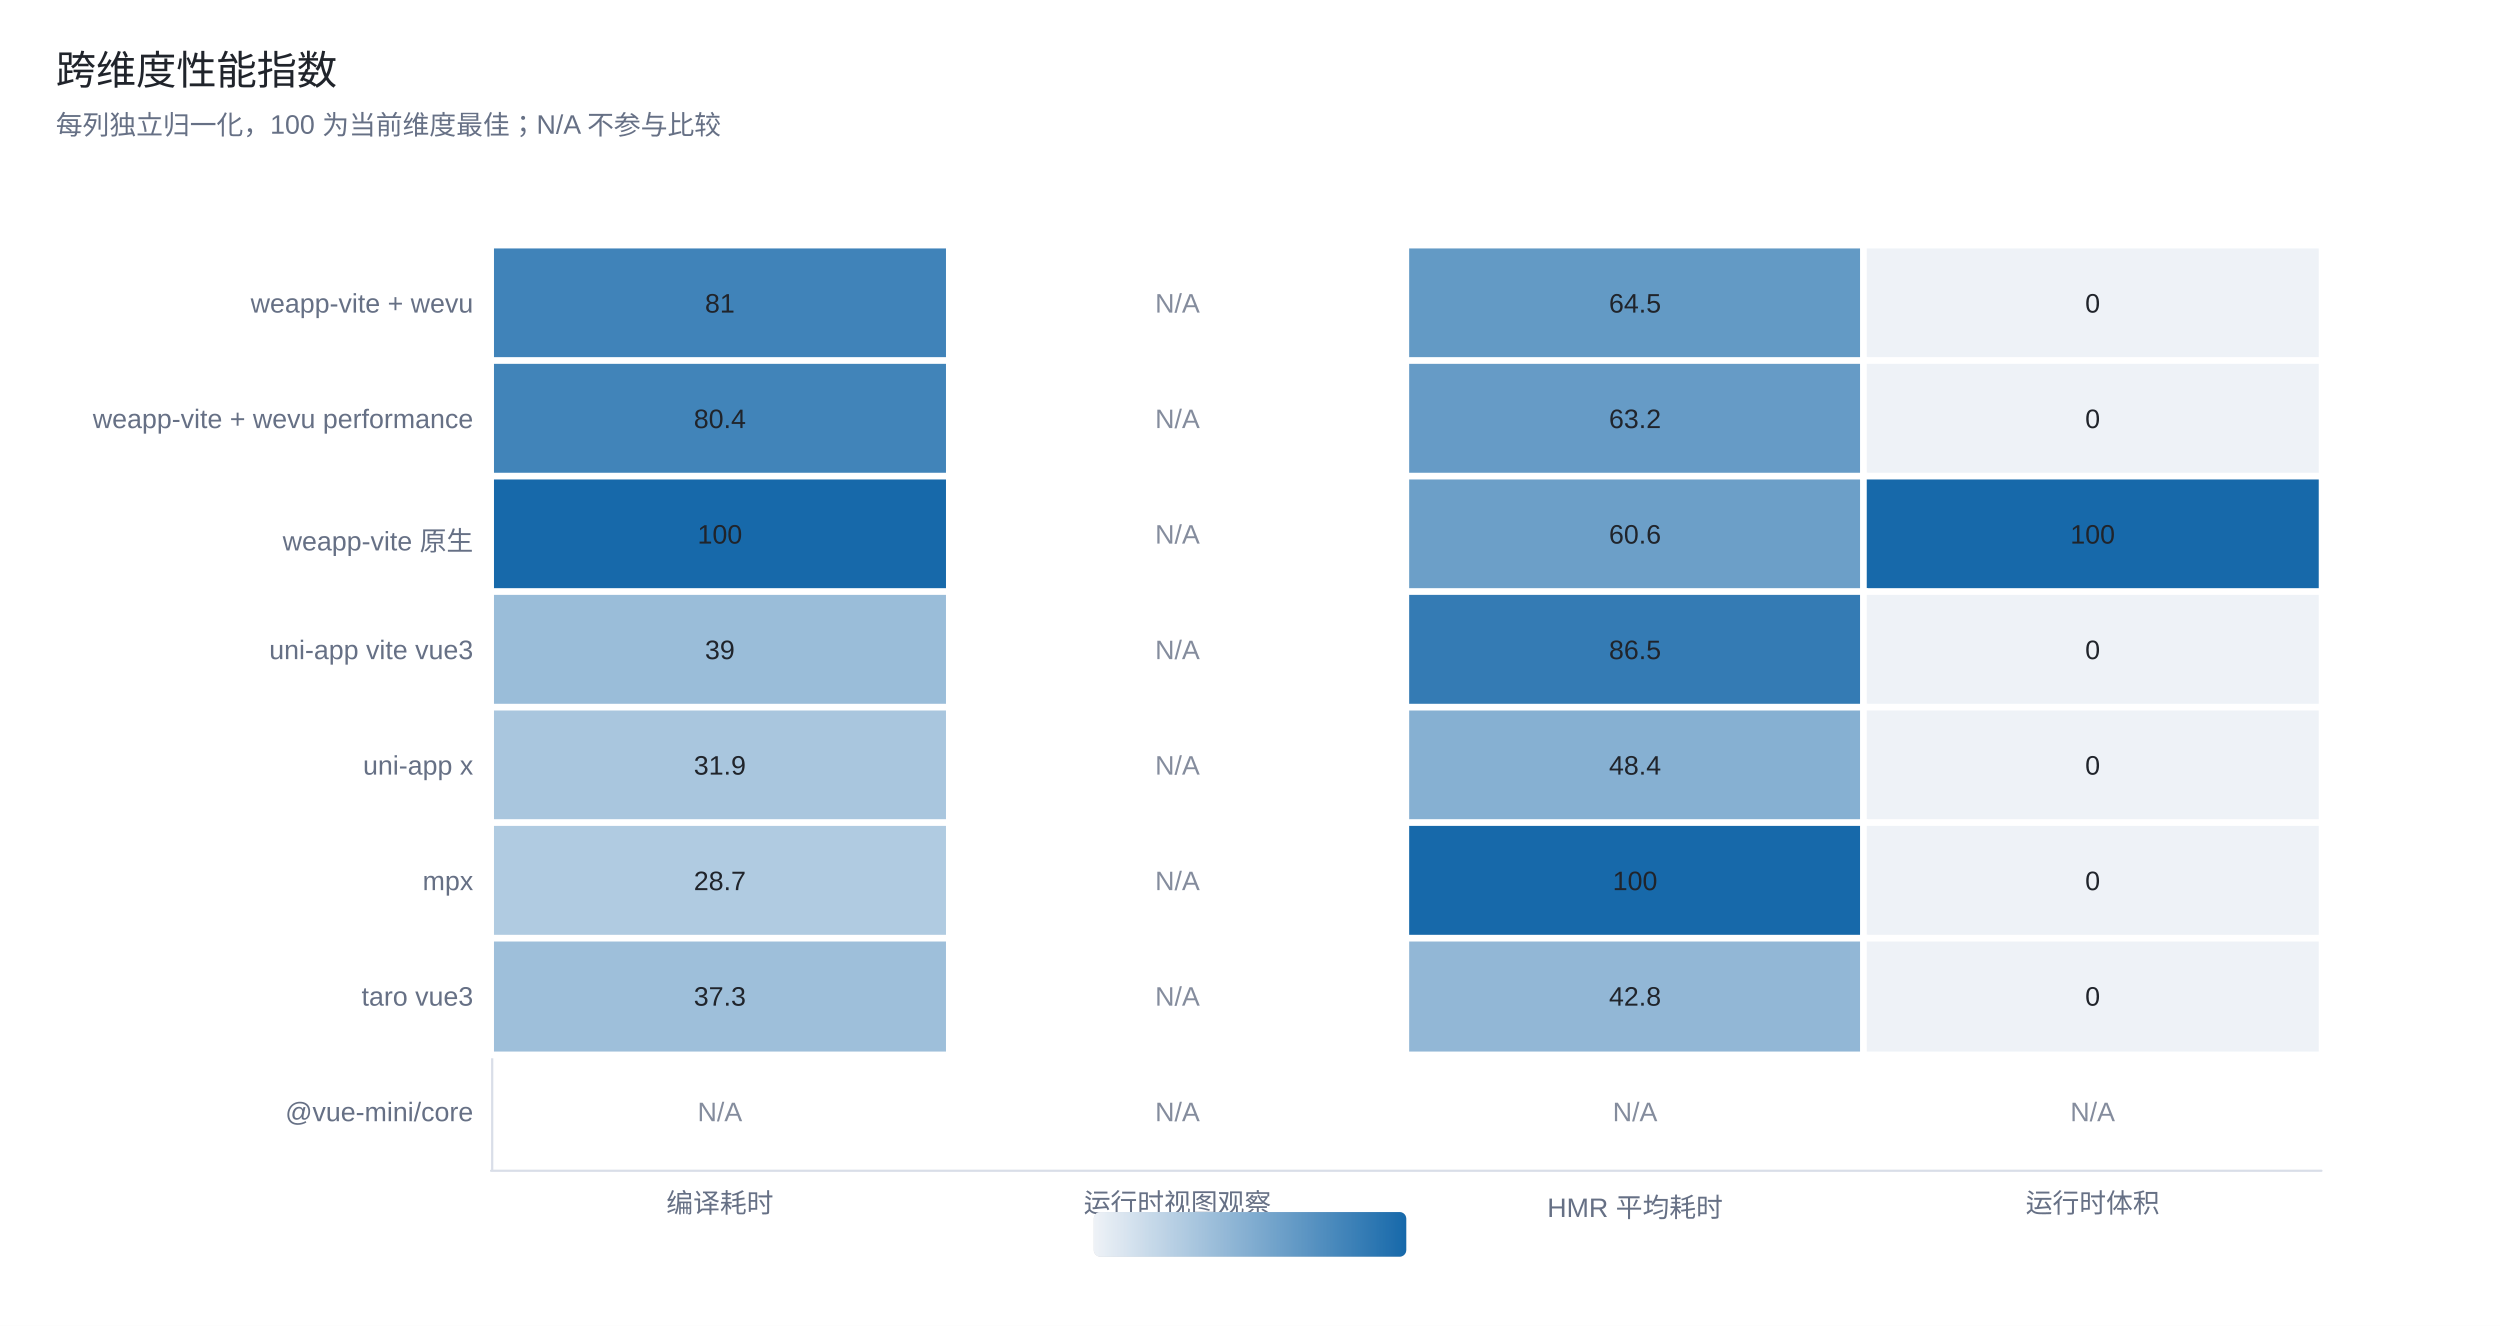
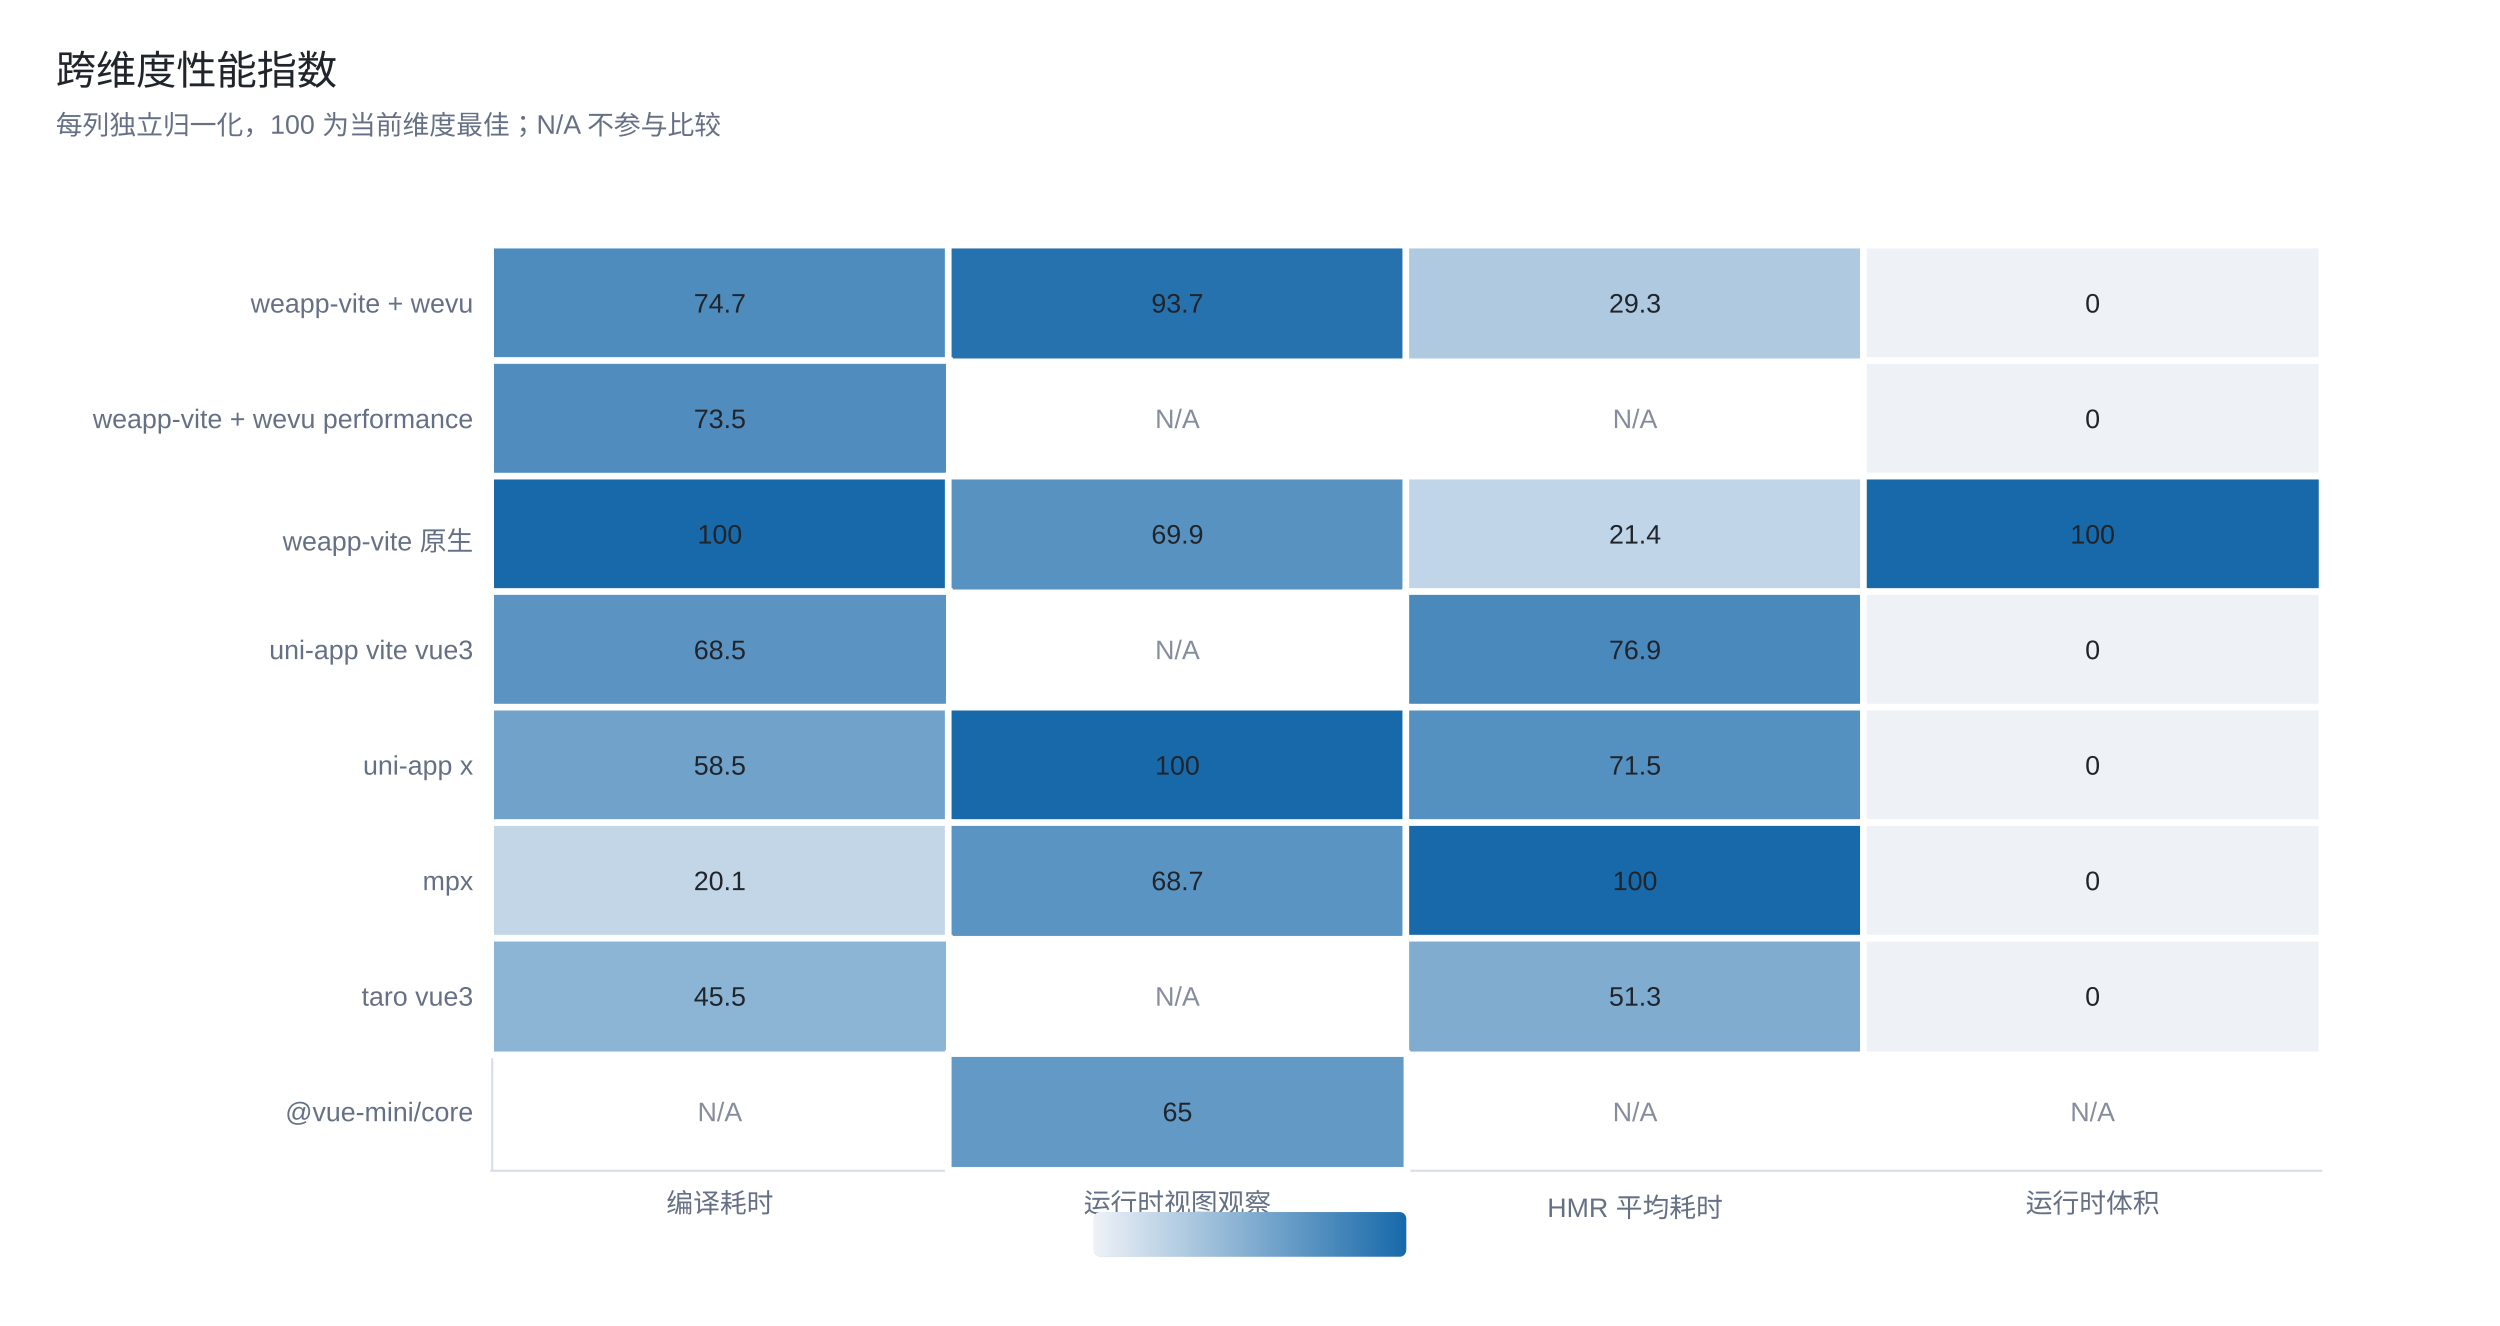
<svg xmlns="http://www.w3.org/2000/svg" role="img" aria-label="跨维度性能指数" width="1120" height="594" version="1.1" baseProfile="full" viewBox="0 0 1120 594">
  <rect width="1120" height="594" x="0" y="0" fill="#ffffff" />
  <path d="M220 161.8l820 0l0 51.8l-820 0Z" fill="#ffffff" />
  <path d="M220 213.5l820 0l0 51.8l-820 0Z" fill="#ffffff" />
  <path d="M220 265.3l820 0l0 51.8l-820 0Z" fill="#ffffff" />
  <path d="M220 317l820 0l0 51.8l-820 0Z" fill="#ffffff" />
  <path d="M220 368.8l820 0l0 51.8l-820 0Z" fill="#ffffff" />
  <path d="M220 420.5l820 0l0 51.8l-820 0Z" fill="#ffffff" />
  <path d="M220 472.3l820 0l0 51.8l-820 0Z" fill="#ffffff" />
  <path d="M220 524l820 0l0 -51.7l-820 0Z" fill="#ffffff" />
  <path d="M220 110l205 0l0 414l-205 0Z" fill="#ffffff" />
  <path d="M425 110l205 0l0 414l-205 0Z" fill="#ffffff" />
  <path d="M630 110l205 0l0 414l-205 0Z" fill="#ffffff" />
  <path d="M835 110l205 0l0 414l-205 0Z" fill="#ffffff" />
  <path d="M220.5 110L220.5 524" fill="none" pointer-events="visible" stroke="#d9dee8" stroke-linecap="round" />
  <path d="M220 524.5L1040 524.5" fill="none" pointer-events="visible" stroke="#d9dee8" stroke-linecap="round" />
  <text dominant-baseline="central" text-anchor="end" style="font-family:Arial, sans-serif;font-size:12px;" xml:space="preserve" transform="translate(212 135.875)" fill="#667085">weapp-vite + wevu</text>
  <text dominant-baseline="central" text-anchor="end" style="font-family:Arial, sans-serif;font-size:12px;" xml:space="preserve" transform="translate(212 187.625)" fill="#667085">weapp-vite + wevu performance</text>
  <text dominant-baseline="central" text-anchor="end" style="font-family:Arial, sans-serif;font-size:12px;" xml:space="preserve" transform="translate(212 239.375)" fill="#667085">weapp-vite 原生</text>
  <text dominant-baseline="central" text-anchor="end" style="font-family:Arial, sans-serif;font-size:12px;" xml:space="preserve" transform="translate(212 291.125)" fill="#667085">uni-app vite vue3</text>
  <text dominant-baseline="central" text-anchor="end" style="font-family:Arial, sans-serif;font-size:12px;" xml:space="preserve" transform="translate(212 342.875)" fill="#667085">uni-app x</text>
  <text dominant-baseline="central" text-anchor="end" style="font-family:Arial, sans-serif;font-size:12px;" transform="translate(212 394.625)" fill="#667085">mpx</text>
  <text dominant-baseline="central" text-anchor="end" style="font-family:Arial, sans-serif;font-size:12px;" xml:space="preserve" transform="translate(212 446.375)" fill="#667085">taro vue3</text>
  <text dominant-baseline="central" text-anchor="end" style="font-family:Arial, sans-serif;font-size:12px;" transform="translate(212 498.125)" fill="#667085">@vue-mini/core</text>
  <text dominant-baseline="central" text-anchor="middle" style="font-family:Arial, sans-serif;font-size:12px;" y="6" transform="translate(322.5 532)" fill="#667085">编译耗时</text>
  <text dominant-baseline="central" text-anchor="middle" style="font-family:Arial, sans-serif;font-size:12px;" y="6" transform="translate(527.5 532)" fill="#667085">运行时视图观察</text>
  <text dominant-baseline="central" text-anchor="middle" style="font-family:Arial, sans-serif;font-size:12px;" xml:space="preserve" y="6" transform="translate(732.5 532)" fill="#667085">HMR 平均耗时</text>
  <text dominant-baseline="central" text-anchor="middle" style="font-family:Arial, sans-serif;font-size:12px;" y="6" transform="translate(937.5 532)" fill="#667085">运行时体积</text>
-   <path d="M219.8 109.8l205.5 0l0 52.3l-205.5 0Z" fill="rgb(64,131,185)" stroke="#ffffff" stroke-width="3" ecmeta_series_index="0" ecmeta_data_index="0" ecmeta_ssr_type="chart" />
-   <path d="M629.8 109.8l205.5 0l0 52.3l-205.5 0Z" fill="rgb(99,154,197)" stroke="#ffffff" stroke-width="3" ecmeta_series_index="0" ecmeta_data_index="1" ecmeta_ssr_type="chart" />
-   <path d="M834.8 109.8l205.5 0l0 52.3l-205.5 0Z" fill="rgb(238,242,247)" stroke="#ffffff" stroke-width="3" ecmeta_series_index="0" ecmeta_data_index="2" ecmeta_ssr_type="chart" />
-   <path d="M219.8 161.5l205.5 0l0 52.3l-205.5 0Z" fill="rgb(65,132,185)" stroke="#ffffff" stroke-width="3" ecmeta_series_index="0" ecmeta_data_index="3" ecmeta_ssr_type="chart" />
-   <path d="M629.8 161.5l205.5 0l0 52.3l-205.5 0Z" fill="rgb(102,155,198)" stroke="#ffffff" stroke-width="3" ecmeta_series_index="0" ecmeta_data_index="4" ecmeta_ssr_type="chart" />
+   <path d="M219.8 109.8l205.5 0l0 52.3l-205.5 0Z" fill="rgb(77,140,189)" stroke="#ffffff" stroke-width="3" ecmeta_series_index="0" ecmeta_data_index="0" ecmeta_ssr_type="chart" />
+   <path d="M424.8 109.8l205.5 0l0 52.3l-205.5 0Z" fill="rgb(37,114,175)" stroke="#ffffff" stroke-width="3" ecmeta_series_index="0" ecmeta_data_index="1" ecmeta_ssr_type="chart" />
+   <path d="M629.8 109.8l205.5 0l0 52.3l-205.5 0Z" fill="rgb(175,202,224)" stroke="#ffffff" stroke-width="3" ecmeta_series_index="0" ecmeta_data_index="2" ecmeta_ssr_type="chart" />
+   <path d="M834.8 109.8l205.5 0l0 52.3l-205.5 0Z" fill="rgb(238,242,247)" stroke="#ffffff" stroke-width="3" ecmeta_series_index="0" ecmeta_data_index="3" ecmeta_ssr_type="chart" />
+   <path d="M219.8 161.5l205.5 0l0 52.3l-205.5 0Z" fill="rgb(80,141,190)" stroke="#ffffff" stroke-width="3" ecmeta_series_index="0" ecmeta_data_index="4" ecmeta_ssr_type="chart" />
  <path d="M834.8 161.5l205.5 0l0 52.3l-205.5 0Z" fill="rgb(238,242,247)" stroke="#ffffff" stroke-width="3" ecmeta_series_index="0" ecmeta_data_index="5" ecmeta_ssr_type="chart" />
  <path d="M219.8 213.3l205.5 0l0 52.3l-205.5 0Z" fill="rgb(23,105,170)" stroke="#ffffff" stroke-width="3" ecmeta_series_index="0" ecmeta_data_index="6" ecmeta_ssr_type="chart" />
-   <path d="M629.8 213.3l205.5 0l0 52.3l-205.5 0Z" fill="rgb(108,159,200)" stroke="#ffffff" stroke-width="3" ecmeta_series_index="0" ecmeta_data_index="7" ecmeta_ssr_type="chart" />
-   <path d="M834.8 213.3l205.5 0l0 52.3l-205.5 0Z" fill="rgb(23,105,170)" stroke="#ffffff" stroke-width="3" ecmeta_series_index="0" ecmeta_data_index="8" ecmeta_ssr_type="chart" />
-   <path d="M219.8 265l205.5 0l0 52.3l-205.5 0Z" fill="rgb(154,189,217)" stroke="#ffffff" stroke-width="3" ecmeta_series_index="0" ecmeta_data_index="9" ecmeta_ssr_type="chart" />
-   <path d="M629.8 265l205.5 0l0 52.3l-205.5 0Z" fill="rgb(52,123,180)" stroke="#ffffff" stroke-width="3" ecmeta_series_index="0" ecmeta_data_index="10" ecmeta_ssr_type="chart" />
-   <path d="M834.8 265l205.5 0l0 52.3l-205.5 0Z" fill="rgb(238,242,247)" stroke="#ffffff" stroke-width="3" ecmeta_series_index="0" ecmeta_data_index="11" ecmeta_ssr_type="chart" />
-   <path d="M219.8 316.8l205.5 0l0 52.3l-205.5 0Z" fill="rgb(169,198,222)" stroke="#ffffff" stroke-width="3" ecmeta_series_index="0" ecmeta_data_index="12" ecmeta_ssr_type="chart" />
-   <path d="M629.8 316.8l205.5 0l0 52.3l-205.5 0Z" fill="rgb(134,176,210)" stroke="#ffffff" stroke-width="3" ecmeta_series_index="0" ecmeta_data_index="13" ecmeta_ssr_type="chart" />
-   <path d="M834.8 316.8l205.5 0l0 52.3l-205.5 0Z" fill="rgb(238,242,247)" stroke="#ffffff" stroke-width="3" ecmeta_series_index="0" ecmeta_data_index="14" ecmeta_ssr_type="chart" />
-   <path d="M219.8 368.5l205.5 0l0 52.3l-205.5 0Z" fill="rgb(176,203,225)" stroke="#ffffff" stroke-width="3" ecmeta_series_index="0" ecmeta_data_index="15" ecmeta_ssr_type="chart" />
-   <path d="M629.8 368.5l205.5 0l0 52.3l-205.5 0Z" fill="rgb(23,105,170)" stroke="#ffffff" stroke-width="3" ecmeta_series_index="0" ecmeta_data_index="16" ecmeta_ssr_type="chart" />
-   <path d="M834.8 368.5l205.5 0l0 52.3l-205.5 0Z" fill="rgb(238,242,247)" stroke="#ffffff" stroke-width="3" ecmeta_series_index="0" ecmeta_data_index="17" ecmeta_ssr_type="chart" />
-   <path d="M219.8 420.3l205.5 0l0 52.3l-205.5 0Z" fill="rgb(158,191,218)" stroke="#ffffff" stroke-width="3" ecmeta_series_index="0" ecmeta_data_index="18" ecmeta_ssr_type="chart" />
-   <path d="M629.8 420.3l205.5 0l0 52.3l-205.5 0Z" fill="rgb(146,183,214)" stroke="#ffffff" stroke-width="3" ecmeta_series_index="0" ecmeta_data_index="19" ecmeta_ssr_type="chart" />
-   <path d="M834.8 420.3l205.5 0l0 52.3l-205.5 0Z" fill="rgb(238,242,247)" stroke="#ffffff" stroke-width="3" ecmeta_series_index="0" ecmeta_data_index="20" ecmeta_ssr_type="chart" />
-   <text dominant-baseline="central" text-anchor="middle" style="font-family:Arial, sans-serif;font-size:12px;font-weight:500;" transform="translate(322.5 135.875)" fill="#20242b">81</text>
-   <text dominant-baseline="central" text-anchor="middle" style="font-family:Arial, sans-serif;font-size:12px;font-weight:500;" transform="translate(732.5 135.875)" fill="#20242b">64.5</text>
+   <path d="M424.8 213.3l205.5 0l0 52.3l-205.5 0Z" fill="rgb(88,146,193)" stroke="#ffffff" stroke-width="3" ecmeta_series_index="0" ecmeta_data_index="7" ecmeta_ssr_type="chart" />
+   <path d="M629.8 213.3l205.5 0l0 52.3l-205.5 0Z" fill="rgb(192,213,231)" stroke="#ffffff" stroke-width="3" ecmeta_series_index="0" ecmeta_data_index="8" ecmeta_ssr_type="chart" />
+   <path d="M834.8 213.3l205.5 0l0 52.3l-205.5 0Z" fill="rgb(23,105,170)" stroke="#ffffff" stroke-width="3" ecmeta_series_index="0" ecmeta_data_index="9" ecmeta_ssr_type="chart" />
+   <path d="M219.8 265l205.5 0l0 52.3l-205.5 0Z" fill="rgb(91,148,194)" stroke="#ffffff" stroke-width="3" ecmeta_series_index="0" ecmeta_data_index="10" ecmeta_ssr_type="chart" />
+   <path d="M629.8 265l205.5 0l0 52.3l-205.5 0Z" fill="rgb(73,137,188)" stroke="#ffffff" stroke-width="3" ecmeta_series_index="0" ecmeta_data_index="11" ecmeta_ssr_type="chart" />
+   <path d="M834.8 265l205.5 0l0 52.3l-205.5 0Z" fill="rgb(238,242,247)" stroke="#ffffff" stroke-width="3" ecmeta_series_index="0" ecmeta_data_index="12" ecmeta_ssr_type="chart" />
+   <path d="M219.8 316.8l205.5 0l0 52.3l-205.5 0Z" fill="rgb(112,162,202)" stroke="#ffffff" stroke-width="3" ecmeta_series_index="0" ecmeta_data_index="13" ecmeta_ssr_type="chart" />
+   <path d="M424.8 316.8l205.5 0l0 52.3l-205.5 0Z" fill="rgb(23,105,170)" stroke="#ffffff" stroke-width="3" ecmeta_series_index="0" ecmeta_data_index="14" ecmeta_ssr_type="chart" />
+   <path d="M629.8 316.8l205.5 0l0 52.3l-205.5 0Z" fill="rgb(84,144,192)" stroke="#ffffff" stroke-width="3" ecmeta_series_index="0" ecmeta_data_index="15" ecmeta_ssr_type="chart" />
+   <path d="M834.8 316.8l205.5 0l0 52.3l-205.5 0Z" fill="rgb(238,242,247)" stroke="#ffffff" stroke-width="3" ecmeta_series_index="0" ecmeta_data_index="16" ecmeta_ssr_type="chart" />
+   <path d="M219.8 368.5l205.5 0l0 52.3l-205.5 0Z" fill="rgb(195,214,232)" stroke="#ffffff" stroke-width="3" ecmeta_series_index="0" ecmeta_data_index="17" ecmeta_ssr_type="chart" />
+   <path d="M424.8 368.5l205.5 0l0 52.3l-205.5 0Z" fill="rgb(90,148,194)" stroke="#ffffff" stroke-width="3" ecmeta_series_index="0" ecmeta_data_index="18" ecmeta_ssr_type="chart" />
+   <path d="M629.8 368.5l205.5 0l0 52.3l-205.5 0Z" fill="rgb(23,105,170)" stroke="#ffffff" stroke-width="3" ecmeta_series_index="0" ecmeta_data_index="19" ecmeta_ssr_type="chart" />
+   <path d="M834.8 368.5l205.5 0l0 52.3l-205.5 0Z" fill="rgb(238,242,247)" stroke="#ffffff" stroke-width="3" ecmeta_series_index="0" ecmeta_data_index="20" ecmeta_ssr_type="chart" />
+   <path d="M219.8 420.3l205.5 0l0 52.3l-205.5 0Z" fill="rgb(140,180,212)" stroke="#ffffff" stroke-width="3" ecmeta_series_index="0" ecmeta_data_index="21" ecmeta_ssr_type="chart" />
+   <path d="M629.8 420.3l205.5 0l0 52.3l-205.5 0Z" fill="rgb(128,172,207)" stroke="#ffffff" stroke-width="3" ecmeta_series_index="0" ecmeta_data_index="22" ecmeta_ssr_type="chart" />
+   <path d="M834.8 420.3l205.5 0l0 52.3l-205.5 0Z" fill="rgb(238,242,247)" stroke="#ffffff" stroke-width="3" ecmeta_series_index="0" ecmeta_data_index="23" ecmeta_ssr_type="chart" />
+   <path d="M424.8 472l205.5 0l0 52.3l-205.5 0Z" fill="rgb(98,153,197)" stroke="#ffffff" stroke-width="3" ecmeta_series_index="0" ecmeta_data_index="24" ecmeta_ssr_type="chart" />
+   <text dominant-baseline="central" text-anchor="middle" style="font-family:Arial, sans-serif;font-size:12px;font-weight:500;" transform="translate(322.5 135.875)" fill="#20242b">74.7</text>
+   <text dominant-baseline="central" text-anchor="middle" style="font-family:Arial, sans-serif;font-size:12px;font-weight:500;" transform="translate(527.5 135.875)" fill="#20242b">93.7</text>
+   <text dominant-baseline="central" text-anchor="middle" style="font-family:Arial, sans-serif;font-size:12px;font-weight:500;" transform="translate(732.5 135.875)" fill="#20242b">29.3</text>
  <text dominant-baseline="central" text-anchor="middle" style="font-family:Arial, sans-serif;font-size:12px;font-weight:500;" transform="translate(937.5 135.875)" fill="#20242b">0</text>
-   <text dominant-baseline="central" text-anchor="middle" style="font-family:Arial, sans-serif;font-size:12px;font-weight:500;" transform="translate(322.5 187.625)" fill="#20242b">80.4</text>
-   <text dominant-baseline="central" text-anchor="middle" style="font-family:Arial, sans-serif;font-size:12px;font-weight:500;" transform="translate(732.5 187.625)" fill="#20242b">63.2</text>
+   <text dominant-baseline="central" text-anchor="middle" style="font-family:Arial, sans-serif;font-size:12px;font-weight:500;" transform="translate(322.5 187.625)" fill="#20242b">73.5</text>
  <text dominant-baseline="central" text-anchor="middle" style="font-family:Arial, sans-serif;font-size:12px;font-weight:500;" transform="translate(937.5 187.625)" fill="#20242b">0</text>
  <text dominant-baseline="central" text-anchor="middle" style="font-family:Arial, sans-serif;font-size:12px;font-weight:500;" transform="translate(322.5 239.375)" fill="#20242b">100</text>
-   <text dominant-baseline="central" text-anchor="middle" style="font-family:Arial, sans-serif;font-size:12px;font-weight:500;" transform="translate(732.5 239.375)" fill="#20242b">60.6</text>
+   <text dominant-baseline="central" text-anchor="middle" style="font-family:Arial, sans-serif;font-size:12px;font-weight:500;" transform="translate(527.5 239.375)" fill="#20242b">69.9</text>
+   <text dominant-baseline="central" text-anchor="middle" style="font-family:Arial, sans-serif;font-size:12px;font-weight:500;" transform="translate(732.5 239.375)" fill="#20242b">21.4</text>
  <text dominant-baseline="central" text-anchor="middle" style="font-family:Arial, sans-serif;font-size:12px;font-weight:500;" transform="translate(937.5 239.375)" fill="#20242b">100</text>
-   <text dominant-baseline="central" text-anchor="middle" style="font-family:Arial, sans-serif;font-size:12px;font-weight:500;" transform="translate(322.5 291.125)" fill="#20242b">39</text>
-   <text dominant-baseline="central" text-anchor="middle" style="font-family:Arial, sans-serif;font-size:12px;font-weight:500;" transform="translate(732.5 291.125)" fill="#20242b">86.5</text>
+   <text dominant-baseline="central" text-anchor="middle" style="font-family:Arial, sans-serif;font-size:12px;font-weight:500;" transform="translate(322.5 291.125)" fill="#20242b">68.5</text>
+   <text dominant-baseline="central" text-anchor="middle" style="font-family:Arial, sans-serif;font-size:12px;font-weight:500;" transform="translate(732.5 291.125)" fill="#20242b">76.9</text>
  <text dominant-baseline="central" text-anchor="middle" style="font-family:Arial, sans-serif;font-size:12px;font-weight:500;" transform="translate(937.5 291.125)" fill="#20242b">0</text>
-   <text dominant-baseline="central" text-anchor="middle" style="font-family:Arial, sans-serif;font-size:12px;font-weight:500;" transform="translate(322.5 342.875)" fill="#20242b">31.9</text>
-   <text dominant-baseline="central" text-anchor="middle" style="font-family:Arial, sans-serif;font-size:12px;font-weight:500;" transform="translate(732.5 342.875)" fill="#20242b">48.4</text>
+   <text dominant-baseline="central" text-anchor="middle" style="font-family:Arial, sans-serif;font-size:12px;font-weight:500;" transform="translate(322.5 342.875)" fill="#20242b">58.5</text>
+   <text dominant-baseline="central" text-anchor="middle" style="font-family:Arial, sans-serif;font-size:12px;font-weight:500;" transform="translate(527.5 342.875)" fill="#20242b">100</text>
+   <text dominant-baseline="central" text-anchor="middle" style="font-family:Arial, sans-serif;font-size:12px;font-weight:500;" transform="translate(732.5 342.875)" fill="#20242b">71.5</text>
  <text dominant-baseline="central" text-anchor="middle" style="font-family:Arial, sans-serif;font-size:12px;font-weight:500;" transform="translate(937.5 342.875)" fill="#20242b">0</text>
-   <text dominant-baseline="central" text-anchor="middle" style="font-family:Arial, sans-serif;font-size:12px;font-weight:500;" transform="translate(322.5 394.625)" fill="#20242b">28.7</text>
+   <text dominant-baseline="central" text-anchor="middle" style="font-family:Arial, sans-serif;font-size:12px;font-weight:500;" transform="translate(322.5 394.625)" fill="#20242b">20.1</text>
+   <text dominant-baseline="central" text-anchor="middle" style="font-family:Arial, sans-serif;font-size:12px;font-weight:500;" transform="translate(527.5 394.625)" fill="#20242b">68.7</text>
  <text dominant-baseline="central" text-anchor="middle" style="font-family:Arial, sans-serif;font-size:12px;font-weight:500;" transform="translate(732.5 394.625)" fill="#20242b">100</text>
  <text dominant-baseline="central" text-anchor="middle" style="font-family:Arial, sans-serif;font-size:12px;font-weight:500;" transform="translate(937.5 394.625)" fill="#20242b">0</text>
-   <text dominant-baseline="central" text-anchor="middle" style="font-family:Arial, sans-serif;font-size:12px;font-weight:500;" transform="translate(322.5 446.375)" fill="#20242b">37.3</text>
-   <text dominant-baseline="central" text-anchor="middle" style="font-family:Arial, sans-serif;font-size:12px;font-weight:500;" transform="translate(732.5 446.375)" fill="#20242b">42.8</text>
+   <text dominant-baseline="central" text-anchor="middle" style="font-family:Arial, sans-serif;font-size:12px;font-weight:500;" transform="translate(322.5 446.375)" fill="#20242b">45.5</text>
+   <text dominant-baseline="central" text-anchor="middle" style="font-family:Arial, sans-serif;font-size:12px;font-weight:500;" transform="translate(732.5 446.375)" fill="#20242b">51.3</text>
  <text dominant-baseline="central" text-anchor="middle" style="font-family:Arial, sans-serif;font-size:12px;font-weight:500;" transform="translate(937.5 446.375)" fill="#20242b">0</text>
-   <path d="M1 0A1 1 0 1 1 1 -0.1A1 1 0 0 1 1 0" transform="matrix(0,0,0,0,527.5,135.875)" fill="rgb(238,242,247)" fill-opacity="0.8" ecmeta_series_index="1" ecmeta_data_index="0" ecmeta_ssr_type="chart" />
-   <path d="M1 0A1 1 0 1 1 1 -0.1A1 1 0 0 1 1 0" transform="matrix(0,0,0,0,527.5,187.625)" fill="rgb(236,241,246)" fill-opacity="0.8" ecmeta_series_index="1" ecmeta_data_index="1" ecmeta_ssr_type="chart" />
-   <path d="M1 0A1 1 0 1 1 1 -0.1A1 1 0 0 1 1 0" transform="matrix(0,0,0,0,527.5,239.375)" fill="rgb(234,239,245)" fill-opacity="0.8" ecmeta_series_index="1" ecmeta_data_index="2" ecmeta_ssr_type="chart" />
-   <path d="M1 0A1 1 0 1 1 1 -0.1A1 1 0 0 1 1 0" transform="matrix(0,0,0,0,527.5,291.125)" fill="rgb(232,238,245)" fill-opacity="0.8" ecmeta_series_index="1" ecmeta_data_index="3" ecmeta_ssr_type="chart" />
-   <path d="M1 0A1 1 0 1 1 1 -0.1A1 1 0 0 1 1 0" transform="matrix(0,0,0,0,527.5,342.875)" fill="rgb(229,237,244)" fill-opacity="0.8" ecmeta_series_index="1" ecmeta_data_index="4" ecmeta_ssr_type="chart" />
-   <path d="M1 0A1 1 0 1 1 1 -0.1A1 1 0 0 1 1 0" transform="matrix(0,0,0,0,527.5,394.625)" fill="rgb(227,235,243)" fill-opacity="0.8" ecmeta_series_index="1" ecmeta_data_index="5" ecmeta_ssr_type="chart" />
-   <path d="M1 0A1 1 0 1 1 1 -0.1A1 1 0 0 1 1 0" transform="matrix(0,0,0,0,527.5,446.375)" fill="rgb(225,234,242)" fill-opacity="0.8" ecmeta_series_index="1" ecmeta_data_index="6" ecmeta_ssr_type="chart" />
-   <path d="M1 0A1 1 0 1 1 1 -0.1A1 1 0 0 1 1 0" transform="matrix(0,0,0,0,322.5,498.125)" fill="rgb(223,232,242)" fill-opacity="0.8" ecmeta_series_index="1" ecmeta_data_index="7" ecmeta_ssr_type="chart" />
-   <path d="M1 0A1 1 0 1 1 1 -0.1A1 1 0 0 1 1 0" transform="matrix(0,0,0,0,527.5,498.125)" fill="rgb(223,232,242)" fill-opacity="0.8" ecmeta_series_index="1" ecmeta_data_index="8" ecmeta_ssr_type="chart" />
-   <path d="M1 0A1 1 0 1 1 1 -0.1A1 1 0 0 1 1 0" transform="matrix(0,0,0,0,732.5,498.125)" fill="rgb(223,232,242)" fill-opacity="0.8" ecmeta_series_index="1" ecmeta_data_index="9" ecmeta_ssr_type="chart" />
-   <path d="M1 0A1 1 0 1 1 1 -0.1A1 1 0 0 1 1 0" transform="matrix(0,0,0,0,937.5,498.125)" fill="rgb(223,232,242)" fill-opacity="0.8" ecmeta_series_index="1" ecmeta_data_index="10" ecmeta_ssr_type="chart" />
-   <text dominant-baseline="central" text-anchor="middle" style="font-family:Arial, sans-serif;font-size:12px;" transform="translate(527.5 135.875)" fill="#667085" fill-opacity="0.8">N/A</text>
+   <text dominant-baseline="central" text-anchor="middle" style="font-family:Arial, sans-serif;font-size:12px;font-weight:500;" transform="translate(527.5 498.125)" fill="#20242b">65</text>
+   <path d="M1 0A1 1 0 1 1 1 -0.1A1 1 0 0 1 1 0" transform="matrix(0,0,0,0,527.5,187.625)" fill="rgb(236,241,246)" fill-opacity="0.8" ecmeta_series_index="1" ecmeta_data_index="0" ecmeta_ssr_type="chart" />
+   <path d="M1 0A1 1 0 1 1 1 -0.1A1 1 0 0 1 1 0" transform="matrix(0,0,0,0,732.5,187.625)" fill="rgb(236,241,246)" fill-opacity="0.8" ecmeta_series_index="1" ecmeta_data_index="1" ecmeta_ssr_type="chart" />
+   <path d="M1 0A1 1 0 1 1 1 -0.1A1 1 0 0 1 1 0" transform="matrix(0,0,0,0,527.5,291.125)" fill="rgb(232,238,245)" fill-opacity="0.8" ecmeta_series_index="1" ecmeta_data_index="2" ecmeta_ssr_type="chart" />
+   <path d="M1 0A1 1 0 1 1 1 -0.1A1 1 0 0 1 1 0" transform="matrix(0,0,0,0,527.5,446.375)" fill="rgb(225,234,242)" fill-opacity="0.8" ecmeta_series_index="1" ecmeta_data_index="3" ecmeta_ssr_type="chart" />
+   <path d="M1 0A1 1 0 1 1 1 -0.1A1 1 0 0 1 1 0" transform="matrix(0,0,0,0,322.5,498.125)" fill="rgb(223,232,242)" fill-opacity="0.8" ecmeta_series_index="1" ecmeta_data_index="4" ecmeta_ssr_type="chart" />
+   <path d="M1 0A1 1 0 1 1 1 -0.1A1 1 0 0 1 1 0" transform="matrix(0,0,0,0,732.5,498.125)" fill="rgb(223,232,242)" fill-opacity="0.8" ecmeta_series_index="1" ecmeta_data_index="5" ecmeta_ssr_type="chart" />
+   <path d="M1 0A1 1 0 1 1 1 -0.1A1 1 0 0 1 1 0" transform="matrix(0,0,0,0,937.5,498.125)" fill="rgb(223,232,242)" fill-opacity="0.8" ecmeta_series_index="1" ecmeta_data_index="6" ecmeta_ssr_type="chart" />
  <text dominant-baseline="central" text-anchor="middle" style="font-family:Arial, sans-serif;font-size:12px;" transform="translate(527.5 187.625)" fill="#667085" fill-opacity="0.8">N/A</text>
-   <text dominant-baseline="central" text-anchor="middle" style="font-family:Arial, sans-serif;font-size:12px;" transform="translate(527.5 239.375)" fill="#667085" fill-opacity="0.8">N/A</text>
+   <text dominant-baseline="central" text-anchor="middle" style="font-family:Arial, sans-serif;font-size:12px;" transform="translate(732.5 187.625)" fill="#667085" fill-opacity="0.8">N/A</text>
  <text dominant-baseline="central" text-anchor="middle" style="font-family:Arial, sans-serif;font-size:12px;" transform="translate(527.5 291.125)" fill="#667085" fill-opacity="0.8">N/A</text>
-   <text dominant-baseline="central" text-anchor="middle" style="font-family:Arial, sans-serif;font-size:12px;" transform="translate(527.5 342.875)" fill="#667085" fill-opacity="0.8">N/A</text>
-   <text dominant-baseline="central" text-anchor="middle" style="font-family:Arial, sans-serif;font-size:12px;" transform="translate(527.5 394.625)" fill="#667085" fill-opacity="0.8">N/A</text>
  <text dominant-baseline="central" text-anchor="middle" style="font-family:Arial, sans-serif;font-size:12px;" transform="translate(527.5 446.375)" fill="#667085" fill-opacity="0.8">N/A</text>
  <text dominant-baseline="central" text-anchor="middle" style="font-family:Arial, sans-serif;font-size:12px;" transform="translate(322.5 498.125)" fill="#667085" fill-opacity="0.8">N/A</text>
-   <text dominant-baseline="central" text-anchor="middle" style="font-family:Arial, sans-serif;font-size:12px;" transform="translate(527.5 498.125)" fill="#667085" fill-opacity="0.8">N/A</text>
  <text dominant-baseline="central" text-anchor="middle" style="font-family:Arial, sans-serif;font-size:12px;" transform="translate(732.5 498.125)" fill="#667085" fill-opacity="0.8">N/A</text>
  <text dominant-baseline="central" text-anchor="middle" style="font-family:Arial, sans-serif;font-size:12px;" transform="translate(937.5 498.125)" fill="#667085" fill-opacity="0.8">N/A</text>
  <path d="M-15 -35l170 0l0 50l-170 0Z" transform="translate(490 563)" fill="rgb(0,0,0)" fill-opacity="0" stroke="#cfd2d7" stroke-width="0" />
  <g clip-path="url(#zr0-c0)">
    <polygon points="0 0 20 0 20 140 0 140" transform="matrix(0,-1,1,0,490,563)" fill="url(#zr0-g0)" />
    <polygon points="0 0 20 0 20 140 0 140" transform="matrix(0,-1,1,0,490,563)" fill="url(#zr0-g1)" />
  </g>
  <path d="M-5 -5l308.9 0l0 50l-308.9 0Z" transform="translate(25 21)" fill="rgb(0,0,0)" fill-opacity="0" stroke="#3c3c41" stroke-width="0" />
  <text dominant-baseline="central" text-anchor="start" style="font-family:Arial, sans-serif;font-size:18px;font-weight:500;" y="9" transform="translate(25 21)" fill="#20242b">跨维度性能指数</text>
  <text dominant-baseline="central" text-anchor="start" style="font-family:Arial, sans-serif;font-size:12px;font-weight:400;" xml:space="preserve" y="34" transform="translate(25 21)" fill="#667085">每列独立归一化，100 为当前维度最佳；N/A 不参与比较</text>
  <defs>
    <clipPath id="zr0-c0">
      <path d="M3 0L17 0A3 3 0 0 1 20 3L20 137A3 3 0 0 1 17 140L3 140A3 3 0 0 1 0 137L0 3A3 3 0 0 1 3 0Z" transform="matrix(0,-1,1,0,490,563)" fill="#000" />
    </clipPath>
    <linearGradient gradientUnits="objectBoundingBox" x1="0" y1="0" x2="0" y2="1" id="zr0-g0">
      <stop offset="0%" stop-color="rgb(207,210,215)" />
      <stop offset="1%" stop-color="rgb(207,210,215)" />
      <stop offset="2%" stop-color="rgb(207,210,215)" />
      <stop offset="3%" stop-color="rgb(207,210,215)" />
      <stop offset="4%" stop-color="rgb(207,210,215)" />
      <stop offset="5%" stop-color="rgb(207,210,215)" />
      <stop offset="6%" stop-color="rgb(207,210,215)" />
      <stop offset="7%" stop-color="rgb(207,210,215)" />
      <stop offset="8%" stop-color="rgb(207,210,215)" />
      <stop offset="9%" stop-color="rgb(207,210,215)" />
      <stop offset="10%" stop-color="rgb(207,210,215)" />
      <stop offset="11%" stop-color="rgb(207,210,215)" />
      <stop offset="12%" stop-color="rgb(207,210,215)" />
      <stop offset="13%" stop-color="rgb(207,210,215)" />
      <stop offset="14%" stop-color="rgb(207,210,215)" />
      <stop offset="15%" stop-color="rgb(207,210,215)" />
      <stop offset="16%" stop-color="rgb(207,210,215)" />
      <stop offset="17%" stop-color="rgb(207,210,215)" />
      <stop offset="18%" stop-color="rgb(207,210,215)" />
      <stop offset="19%" stop-color="rgb(207,210,215)" />
      <stop offset="20%" stop-color="rgb(207,210,215)" />
      <stop offset="21%" stop-color="rgb(207,210,215)" />
      <stop offset="22%" stop-color="rgb(207,210,215)" />
      <stop offset="23%" stop-color="rgb(207,210,215)" />
      <stop offset="24%" stop-color="rgb(207,210,215)" />
      <stop offset="25%" stop-color="rgb(207,210,215)" />
      <stop offset="26%" stop-color="rgb(207,210,215)" />
      <stop offset="27%" stop-color="rgb(207,210,215)" />
      <stop offset="28%" stop-color="rgb(207,210,215)" />
      <stop offset="29%" stop-color="rgb(207,210,215)" />
      <stop offset="30%" stop-color="rgb(207,210,215)" />
      <stop offset="31%" stop-color="rgb(207,210,215)" />
      <stop offset="32%" stop-color="rgb(207,210,215)" />
      <stop offset="33%" stop-color="rgb(207,210,215)" />
      <stop offset="34%" stop-color="rgb(207,210,215)" />
      <stop offset="35%" stop-color="rgb(207,210,215)" />
      <stop offset="36%" stop-color="rgb(207,210,215)" />
      <stop offset="37%" stop-color="rgb(207,210,215)" />
      <stop offset="38%" stop-color="rgb(207,210,215)" />
      <stop offset="39%" stop-color="rgb(207,210,215)" />
      <stop offset="40%" stop-color="rgb(207,210,215)" />
      <stop offset="41%" stop-color="rgb(207,210,215)" />
      <stop offset="42%" stop-color="rgb(207,210,215)" />
      <stop offset="43%" stop-color="rgb(207,210,215)" />
      <stop offset="44%" stop-color="rgb(207,210,215)" />
      <stop offset="45%" stop-color="rgb(207,210,215)" />
      <stop offset="46%" stop-color="rgb(207,210,215)" />
      <stop offset="47%" stop-color="rgb(207,210,215)" />
      <stop offset="48%" stop-color="rgb(207,210,215)" />
      <stop offset="49%" stop-color="rgb(207,210,215)" />
      <stop offset="50%" stop-color="rgb(207,210,215)" />
      <stop offset="51%" stop-color="rgb(207,210,215)" />
      <stop offset="52%" stop-color="rgb(207,210,215)" />
      <stop offset="53%" stop-color="rgb(207,210,215)" />
      <stop offset="54%" stop-color="rgb(207,210,215)" />
      <stop offset="55%" stop-color="rgb(207,210,215)" />
      <stop offset="56%" stop-color="rgb(207,210,215)" />
      <stop offset="57%" stop-color="rgb(207,210,215)" />
      <stop offset="58%" stop-color="rgb(207,210,215)" />
      <stop offset="59%" stop-color="rgb(207,210,215)" />
      <stop offset="60%" stop-color="rgb(207,210,215)" />
      <stop offset="61%" stop-color="rgb(207,210,215)" />
      <stop offset="62%" stop-color="rgb(207,210,215)" />
      <stop offset="63%" stop-color="rgb(207,210,215)" />
      <stop offset="64%" stop-color="rgb(207,210,215)" />
      <stop offset="65%" stop-color="rgb(207,210,215)" />
      <stop offset="66%" stop-color="rgb(207,210,215)" />
      <stop offset="67%" stop-color="rgb(207,210,215)" />
      <stop offset="68%" stop-color="rgb(207,210,215)" />
      <stop offset="69%" stop-color="rgb(207,210,215)" />
      <stop offset="70%" stop-color="rgb(207,210,215)" />
      <stop offset="71%" stop-color="rgb(207,210,215)" />
      <stop offset="72%" stop-color="rgb(207,210,215)" />
      <stop offset="73%" stop-color="rgb(207,210,215)" />
      <stop offset="74%" stop-color="rgb(207,210,215)" />
      <stop offset="75%" stop-color="rgb(207,210,215)" />
      <stop offset="76%" stop-color="rgb(207,210,215)" />
      <stop offset="77%" stop-color="rgb(207,210,215)" />
      <stop offset="78%" stop-color="rgb(207,210,215)" />
      <stop offset="79%" stop-color="rgb(207,210,215)" />
      <stop offset="80%" stop-color="rgb(207,210,215)" />
      <stop offset="81%" stop-color="rgb(207,210,215)" />
      <stop offset="82%" stop-color="rgb(207,210,215)" />
      <stop offset="83%" stop-color="rgb(207,210,215)" />
      <stop offset="84%" stop-color="rgb(207,210,215)" />
      <stop offset="85%" stop-color="rgb(207,210,215)" />
      <stop offset="86%" stop-color="rgb(207,210,215)" />
      <stop offset="87%" stop-color="rgb(207,210,215)" />
      <stop offset="88%" stop-color="rgb(207,210,215)" />
      <stop offset="89%" stop-color="rgb(207,210,215)" />
      <stop offset="90%" stop-color="rgb(207,210,215)" />
      <stop offset="91%" stop-color="rgb(207,210,215)" />
      <stop offset="92%" stop-color="rgb(207,210,215)" />
      <stop offset="93%" stop-color="rgb(207,210,215)" />
      <stop offset="94%" stop-color="rgb(207,210,215)" />
      <stop offset="95%" stop-color="rgb(207,210,215)" />
      <stop offset="96%" stop-color="rgb(207,210,215)" />
      <stop offset="97%" stop-color="rgb(207,210,215)" />
      <stop offset="98%" stop-color="rgb(207,210,215)" />
      <stop offset="99%" stop-color="rgb(207,210,215)" />
      <stop offset="100%" stop-color="rgb(207,210,215)" />
    </linearGradient>
    <linearGradient gradientUnits="objectBoundingBox" x1="0" y1="0" x2="0" y2="1" id="zr0-g1">
      <stop offset="0%" stop-color="rgb(238,242,247)" />
      <stop offset="1%" stop-color="rgb(236,241,246)" />
      <stop offset="2%" stop-color="rgb(234,239,245)" />
      <stop offset="3%" stop-color="rgb(232,238,245)" />
      <stop offset="4%" stop-color="rgb(229,237,244)" />
      <stop offset="5%" stop-color="rgb(227,235,243)" />
      <stop offset="6%" stop-color="rgb(225,234,242)" />
      <stop offset="7%" stop-color="rgb(223,232,242)" />
      <stop offset="8%" stop-color="rgb(221,231,241)" />
      <stop offset="9%" stop-color="rgb(219,230,240)" />
      <stop offset="10%" stop-color="rgb(217,228,239)" />
      <stop offset="11%" stop-color="rgb(214,227,239)" />
      <stop offset="12%" stop-color="rgb(212,226,238)" />
      <stop offset="13%" stop-color="rgb(210,224,237)" />
      <stop offset="14%" stop-color="rgb(208,223,236)" />
      <stop offset="15%" stop-color="rgb(206,221,235)" />
      <stop offset="16%" stop-color="rgb(204,220,235)" />
      <stop offset="17%" stop-color="rgb(201,219,234)" />
      <stop offset="18%" stop-color="rgb(199,217,233)" />
      <stop offset="19%" stop-color="rgb(197,216,232)" />
      <stop offset="20%" stop-color="rgb(195,215,232)" />
      <stop offset="21%" stop-color="rgb(193,213,231)" />
      <stop offset="22%" stop-color="rgb(191,212,230)" />
      <stop offset="23%" stop-color="rgb(189,210,229)" />
      <stop offset="24%" stop-color="rgb(186,209,229)" />
      <stop offset="25%" stop-color="rgb(184,208,228)" />
      <stop offset="26%" stop-color="rgb(182,206,227)" />
      <stop offset="27%" stop-color="rgb(180,205,226)" />
      <stop offset="28%" stop-color="rgb(178,204,225)" />
      <stop offset="29%" stop-color="rgb(176,202,225)" />
      <stop offset="30%" stop-color="rgb(174,201,224)" />
      <stop offset="31%" stop-color="rgb(171,200,223)" />
      <stop offset="32%" stop-color="rgb(169,198,222)" />
      <stop offset="33%" stop-color="rgb(167,197,222)" />
      <stop offset="34%" stop-color="rgb(165,195,221)" />
      <stop offset="35%" stop-color="rgb(163,194,220)" />
      <stop offset="36%" stop-color="rgb(161,193,219)" />
      <stop offset="37%" stop-color="rgb(158,191,219)" />
      <stop offset="38%" stop-color="rgb(156,190,218)" />
      <stop offset="39%" stop-color="rgb(154,189,217)" />
      <stop offset="40%" stop-color="rgb(152,187,216)" />
      <stop offset="41%" stop-color="rgb(150,186,215)" />
      <stop offset="42%" stop-color="rgb(148,184,215)" />
      <stop offset="43%" stop-color="rgb(146,183,214)" />
      <stop offset="44%" stop-color="rgb(143,182,213)" />
      <stop offset="45%" stop-color="rgb(141,180,212)" />
      <stop offset="46%" stop-color="rgb(139,179,212)" />
      <stop offset="47%" stop-color="rgb(137,178,211)" />
      <stop offset="48%" stop-color="rgb(135,176,210)" />
      <stop offset="49%" stop-color="rgb(133,175,209)" />
      <stop offset="50%" stop-color="rgb(131,174,209)" />
      <stop offset="51%" stop-color="rgb(128,172,208)" />
      <stop offset="52%" stop-color="rgb(126,171,207)" />
      <stop offset="53%" stop-color="rgb(124,169,206)" />
      <stop offset="54%" stop-color="rgb(122,168,205)" />
      <stop offset="55%" stop-color="rgb(120,167,205)" />
      <stop offset="56%" stop-color="rgb(118,165,204)" />
      <stop offset="57%" stop-color="rgb(115,164,203)" />
      <stop offset="58%" stop-color="rgb(113,163,202)" />
      <stop offset="59%" stop-color="rgb(111,161,202)" />
      <stop offset="60%" stop-color="rgb(109,160,201)" />
      <stop offset="61%" stop-color="rgb(107,158,200)" />
      <stop offset="62%" stop-color="rgb(105,157,199)" />
      <stop offset="63%" stop-color="rgb(103,156,198)" />
      <stop offset="64%" stop-color="rgb(100,154,198)" />
      <stop offset="65%" stop-color="rgb(98,153,197)" />
      <stop offset="66%" stop-color="rgb(96,152,196)" />
      <stop offset="67%" stop-color="rgb(94,150,195)" />
      <stop offset="68%" stop-color="rgb(92,149,195)" />
      <stop offset="69%" stop-color="rgb(90,147,194)" />
      <stop offset="70%" stop-color="rgb(88,146,193)" />
      <stop offset="71%" stop-color="rgb(85,145,192)" />
      <stop offset="72%" stop-color="rgb(83,143,192)" />
      <stop offset="73%" stop-color="rgb(81,142,191)" />
      <stop offset="74%" stop-color="rgb(79,141,190)" />
      <stop offset="75%" stop-color="rgb(77,139,189)" />
      <stop offset="76%" stop-color="rgb(75,138,188)" />
      <stop offset="77%" stop-color="rgb(72,137,188)" />
      <stop offset="78%" stop-color="rgb(70,135,187)" />
      <stop offset="79%" stop-color="rgb(68,134,186)" />
      <stop offset="80%" stop-color="rgb(66,132,185)" />
      <stop offset="81%" stop-color="rgb(64,131,185)" />
      <stop offset="82%" stop-color="rgb(62,130,184)" />
      <stop offset="83%" stop-color="rgb(60,128,183)" />
      <stop offset="84%" stop-color="rgb(57,127,182)" />
      <stop offset="85%" stop-color="rgb(55,126,182)" />
      <stop offset="86%" stop-color="rgb(53,124,181)" />
      <stop offset="87%" stop-color="rgb(51,123,180)" />
      <stop offset="88%" stop-color="rgb(49,121,179)" />
      <stop offset="89%" stop-color="rgb(47,120,178)" />
      <stop offset="90%" stop-color="rgb(45,119,178)" />
      <stop offset="91%" stop-color="rgb(42,117,177)" />
      <stop offset="92%" stop-color="rgb(40,116,176)" />
      <stop offset="93%" stop-color="rgb(38,115,175)" />
      <stop offset="94%" stop-color="rgb(36,113,175)" />
      <stop offset="95%" stop-color="rgb(34,112,174)" />
      <stop offset="96%" stop-color="rgb(32,110,173)" />
      <stop offset="97%" stop-color="rgb(29,109,172)" />
      <stop offset="98%" stop-color="rgb(27,108,172)" />
      <stop offset="99%" stop-color="rgb(25,106,171)" />
      <stop offset="100%" stop-color="rgb(23,105,170)" />
    </linearGradient>
  </defs>
</svg>
